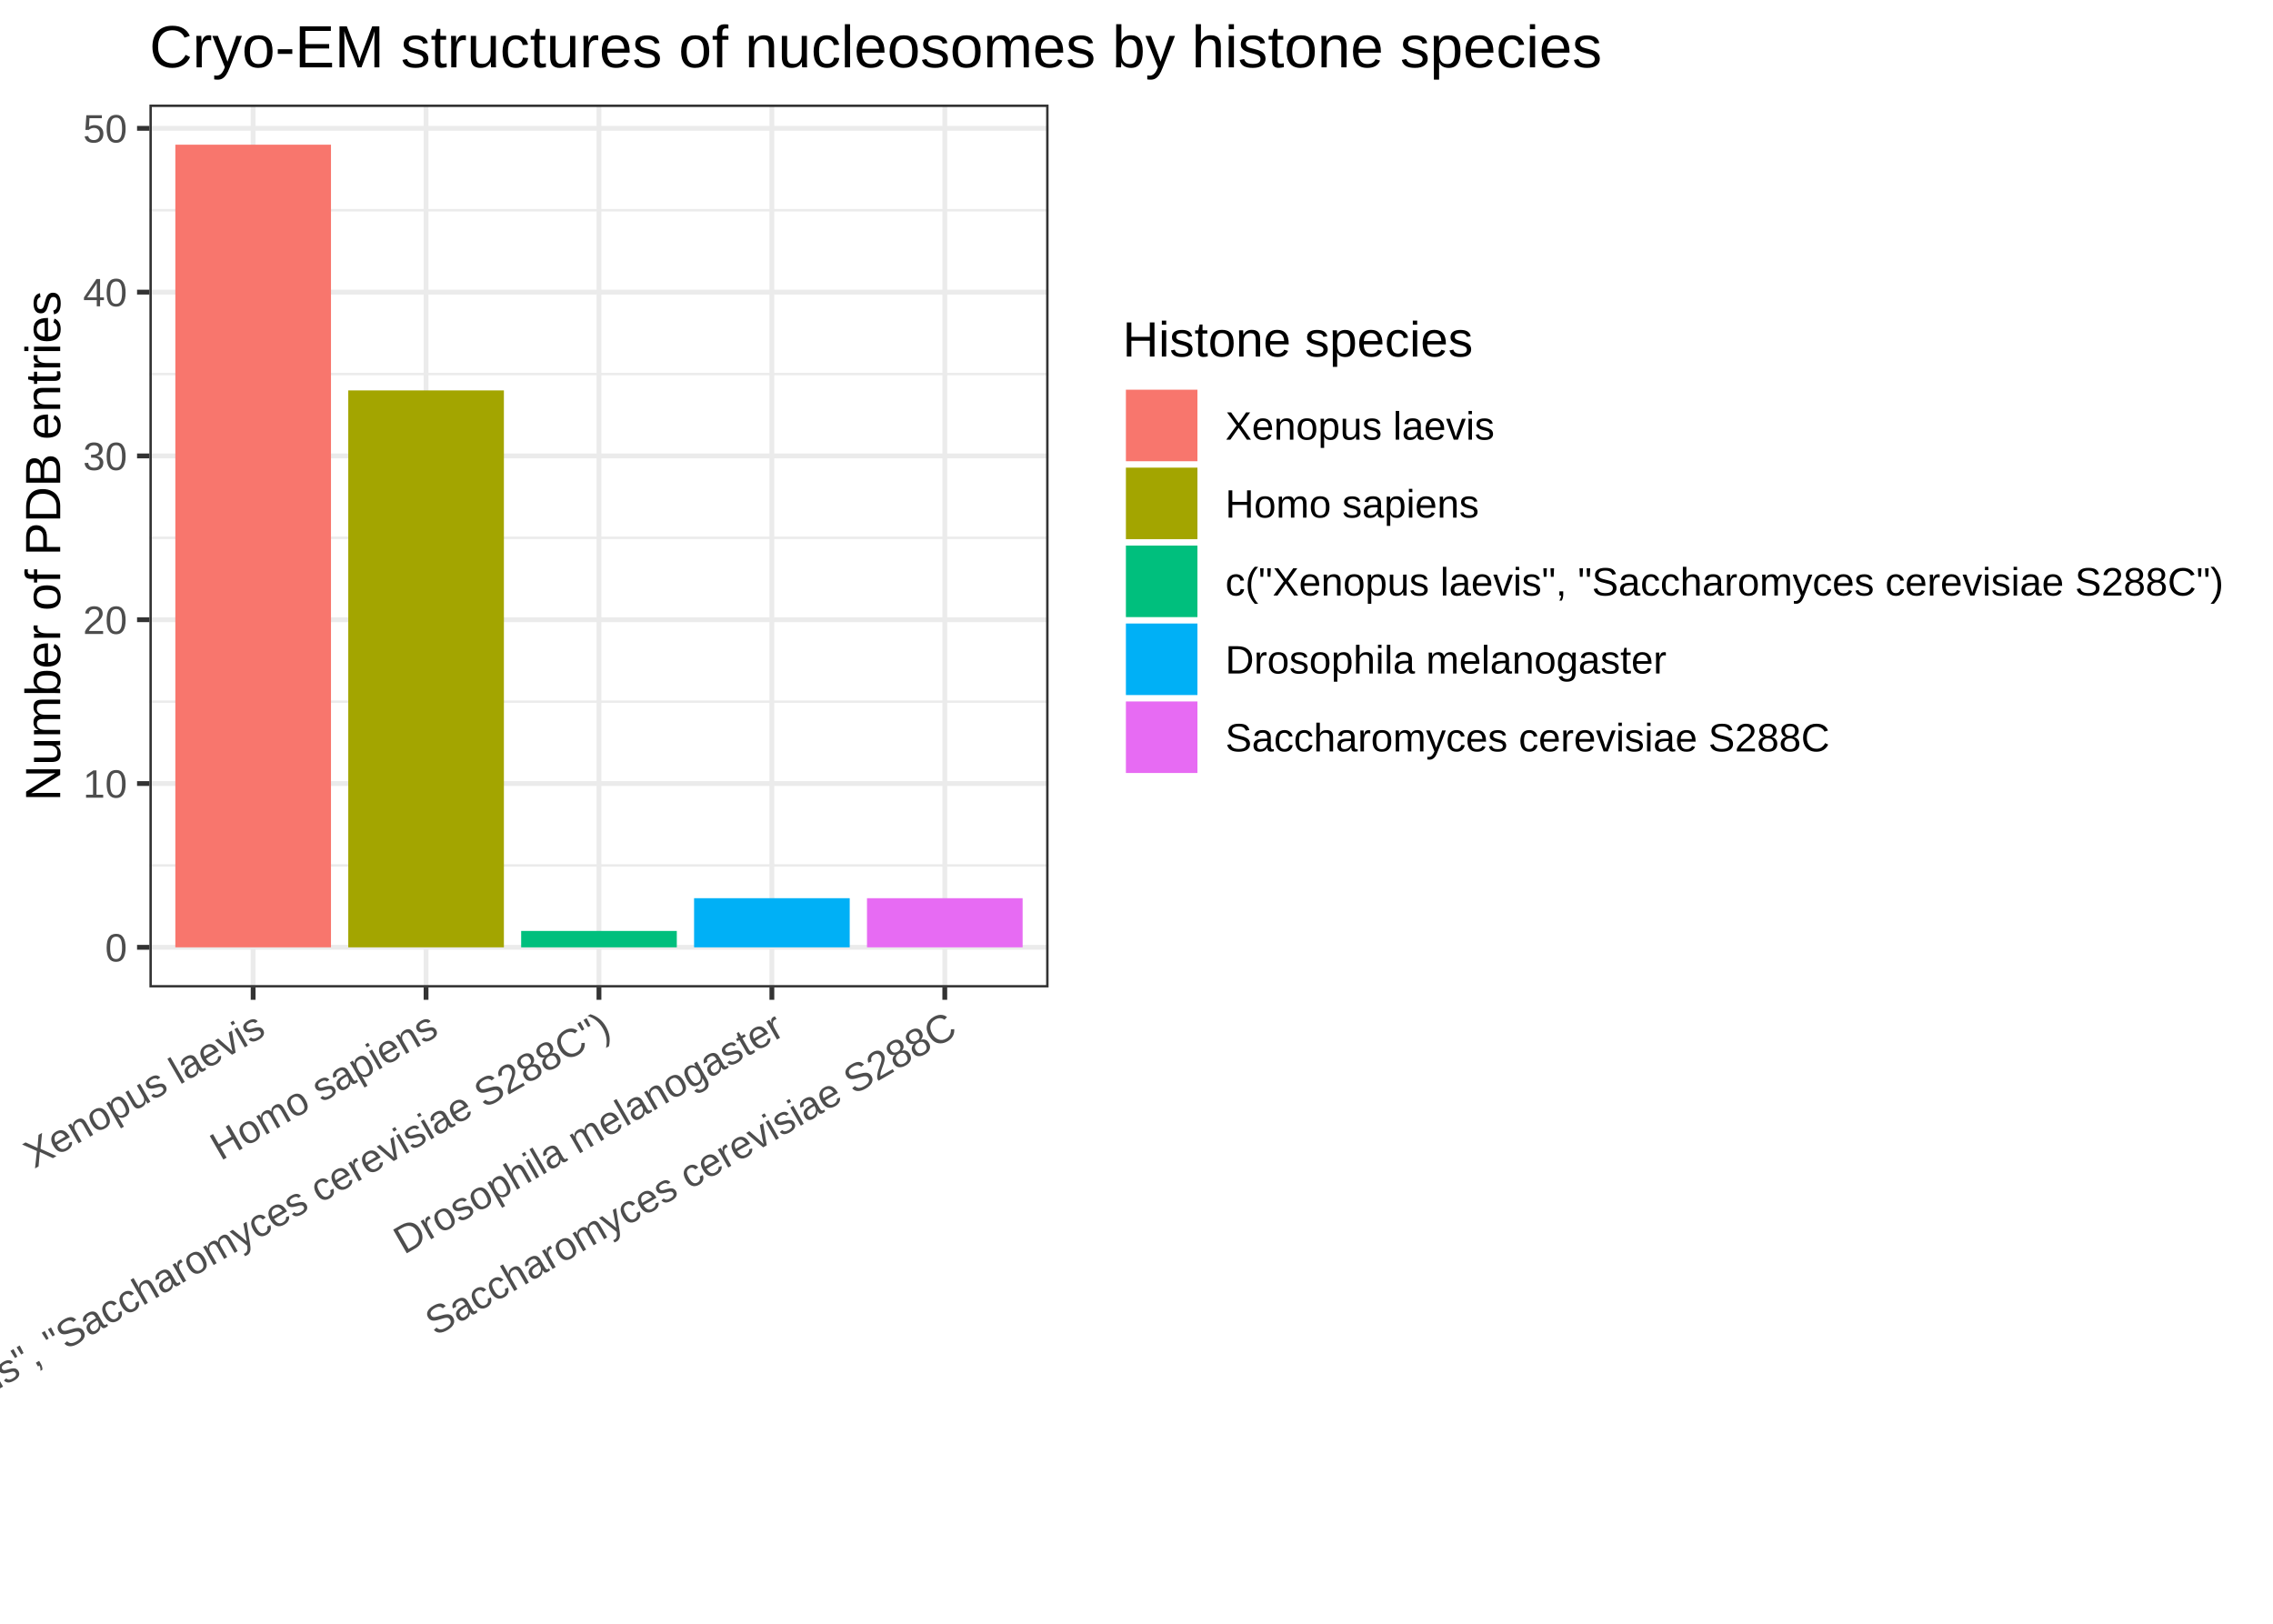
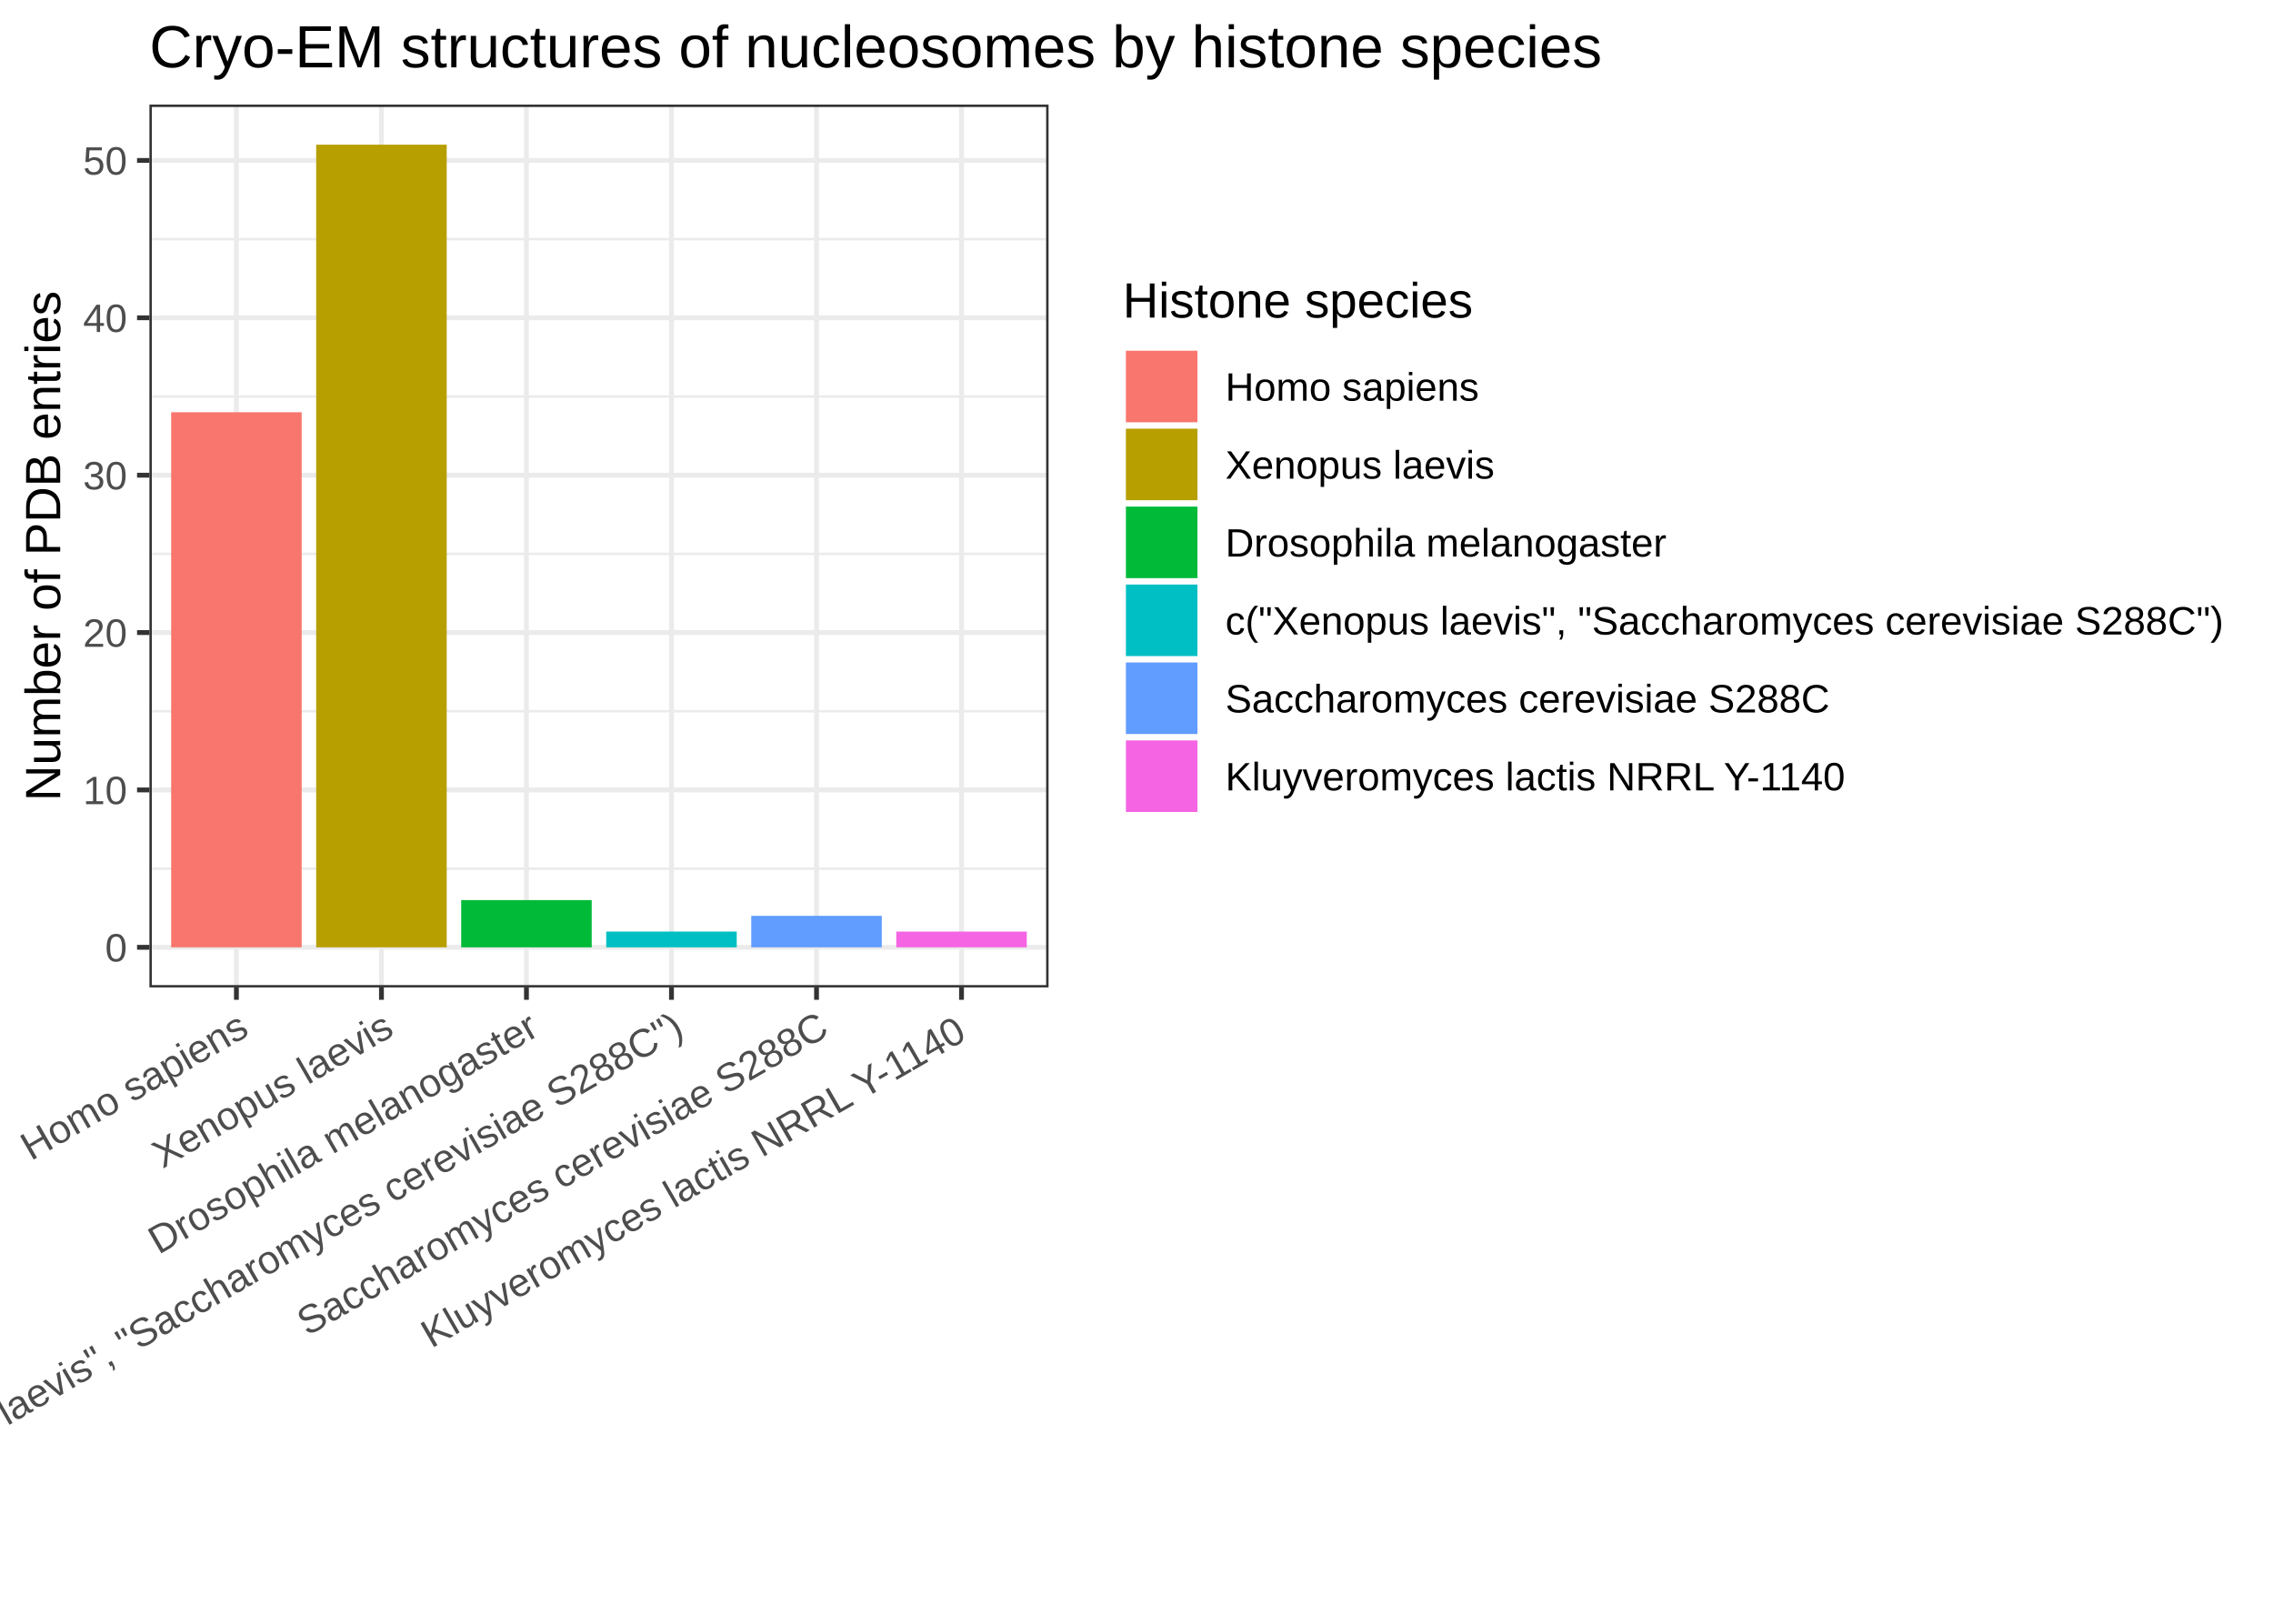
<svg xmlns="http://www.w3.org/2000/svg" viewBox="0 0 504.00 360.00">
  <defs>
    <style type="text/css">
    line, polyline, polygon, path, rect, circle {
      fill: none;
      stroke: #000000;
      stroke-linecap: round;
      stroke-linejoin: round;
      stroke-miterlimit: 10.00;
    }
  </style>
  </defs>
  <rect width="100%" height="100%" style="stroke: none; fill: #FFFFFF;" />
  <rect x="0" y="0.00" width="504.00" height="360.00" style="stroke-width: 1.07; stroke: #FFFFFF; fill: #FFFFFF;" />
  <defs>
    <clipPath id="cpMzMuMTN8MjMyLjUwfDIxOC45M3wyMy4xOQ==">
      <rect x="33.13" y="23.19" width="199.37" height="195.74" />
    </clipPath>
  </defs>
  <rect x="33.13" y="23.19" width="199.37" height="195.74" style="stroke-width: 1.07; stroke: none; fill: #FFFFFF;" clip-path="url(#cpMzMuMTN8MjMyLjUwfDIxOC45M3wyMy4xOQ==)" />
-   <polyline points="33.13,191.87 232.50,191.87 " style="stroke-width: 0.53; stroke: #EBEBEB; stroke-linecap: butt;" clip-path="url(#cpMzMuMTN8MjMyLjUwfDIxOC45M3wyMy4xOQ==)" />
-   <polyline points="33.13,155.56 232.50,155.56 " style="stroke-width: 0.53; stroke: #EBEBEB; stroke-linecap: butt;" clip-path="url(#cpMzMuMTN8MjMyLjUwfDIxOC45M3wyMy4xOQ==)" />
-   <polyline points="33.13,119.24 232.50,119.24 " style="stroke-width: 0.53; stroke: #EBEBEB; stroke-linecap: butt;" clip-path="url(#cpMzMuMTN8MjMyLjUwfDIxOC45M3wyMy4xOQ==)" />
-   <polyline points="33.13,82.93 232.50,82.93 " style="stroke-width: 0.53; stroke: #EBEBEB; stroke-linecap: butt;" clip-path="url(#cpMzMuMTN8MjMyLjUwfDIxOC45M3wyMy4xOQ==)" />
-   <polyline points="33.13,46.61 232.50,46.61 " style="stroke-width: 0.53; stroke: #EBEBEB; stroke-linecap: butt;" clip-path="url(#cpMzMuMTN8MjMyLjUwfDIxOC45M3wyMy4xOQ==)" />
+   <polyline points="33.13,192.59 232.50,192.59 " style="stroke-width: 0.53; stroke: #EBEBEB; stroke-linecap: butt;" clip-path="url(#cpMzMuMTN8MjMyLjUwfDIxOC45M3wyMy4xOQ==)" />
+   <polyline points="33.13,157.69 232.50,157.69 " style="stroke-width: 0.53; stroke: #EBEBEB; stroke-linecap: butt;" clip-path="url(#cpMzMuMTN8MjMyLjUwfDIxOC45M3wyMy4xOQ==)" />
+   <polyline points="33.13,122.80 232.50,122.80 " style="stroke-width: 0.53; stroke: #EBEBEB; stroke-linecap: butt;" clip-path="url(#cpMzMuMTN8MjMyLjUwfDIxOC45M3wyMy4xOQ==)" />
+   <polyline points="33.13,87.91 232.50,87.91 " style="stroke-width: 0.53; stroke: #EBEBEB; stroke-linecap: butt;" clip-path="url(#cpMzMuMTN8MjMyLjUwfDIxOC45M3wyMy4xOQ==)" />
+   <polyline points="33.13,53.02 232.50,53.02 " style="stroke-width: 0.53; stroke: #EBEBEB; stroke-linecap: butt;" clip-path="url(#cpMzMuMTN8MjMyLjUwfDIxOC45M3wyMy4xOQ==)" />
  <polyline points="33.13,210.03 232.50,210.03 " style="stroke-width: 1.07; stroke: #EBEBEB; stroke-linecap: butt;" clip-path="url(#cpMzMuMTN8MjMyLjUwfDIxOC45M3wyMy4xOQ==)" />
-   <polyline points="33.13,173.72 232.50,173.72 " style="stroke-width: 1.07; stroke: #EBEBEB; stroke-linecap: butt;" clip-path="url(#cpMzMuMTN8MjMyLjUwfDIxOC45M3wyMy4xOQ==)" />
-   <polyline points="33.13,137.40 232.50,137.40 " style="stroke-width: 1.07; stroke: #EBEBEB; stroke-linecap: butt;" clip-path="url(#cpMzMuMTN8MjMyLjUwfDIxOC45M3wyMy4xOQ==)" />
-   <polyline points="33.13,101.08 232.50,101.08 " style="stroke-width: 1.07; stroke: #EBEBEB; stroke-linecap: butt;" clip-path="url(#cpMzMuMTN8MjMyLjUwfDIxOC45M3wyMy4xOQ==)" />
-   <polyline points="33.13,64.77 232.50,64.77 " style="stroke-width: 1.07; stroke: #EBEBEB; stroke-linecap: butt;" clip-path="url(#cpMzMuMTN8MjMyLjUwfDIxOC45M3wyMy4xOQ==)" />
-   <polyline points="33.13,28.45 232.50,28.45 " style="stroke-width: 1.07; stroke: #EBEBEB; stroke-linecap: butt;" clip-path="url(#cpMzMuMTN8MjMyLjUwfDIxOC45M3wyMy4xOQ==)" />
-   <polyline points="56.13,218.93 56.13,23.19 " style="stroke-width: 1.07; stroke: #EBEBEB; stroke-linecap: butt;" clip-path="url(#cpMzMuMTN8MjMyLjUwfDIxOC45M3wyMy4xOQ==)" />
-   <polyline points="94.47,218.93 94.47,23.19 " style="stroke-width: 1.07; stroke: #EBEBEB; stroke-linecap: butt;" clip-path="url(#cpMzMuMTN8MjMyLjUwfDIxOC45M3wyMy4xOQ==)" />
-   <polyline points="132.81,218.93 132.81,23.19 " style="stroke-width: 1.07; stroke: #EBEBEB; stroke-linecap: butt;" clip-path="url(#cpMzMuMTN8MjMyLjUwfDIxOC45M3wyMy4xOQ==)" />
-   <polyline points="171.15,218.93 171.15,23.19 " style="stroke-width: 1.07; stroke: #EBEBEB; stroke-linecap: butt;" clip-path="url(#cpMzMuMTN8MjMyLjUwfDIxOC45M3wyMy4xOQ==)" />
-   <polyline points="209.49,218.93 209.49,23.19 " style="stroke-width: 1.07; stroke: #EBEBEB; stroke-linecap: butt;" clip-path="url(#cpMzMuMTN8MjMyLjUwfDIxOC45M3wyMy4xOQ==)" />
-   <rect x="38.88" y="32.08" width="34.51" height="177.95" style="stroke-width: 1.07; stroke: none; stroke-linecap: square; stroke-linejoin: miter; fill: #F8766D;" clip-path="url(#cpMzMuMTN8MjMyLjUwfDIxOC45M3wyMy4xOQ==)" />
-   <rect x="77.22" y="86.56" width="34.51" height="123.47" style="stroke-width: 1.07; stroke: none; stroke-linecap: square; stroke-linejoin: miter; fill: #A3A500;" clip-path="url(#cpMzMuMTN8MjMyLjUwfDIxOC45M3wyMy4xOQ==)" />
-   <rect x="115.56" y="206.40" width="34.51" height="3.63" style="stroke-width: 1.07; stroke: none; stroke-linecap: square; stroke-linejoin: miter; fill: #00BF7D;" clip-path="url(#cpMzMuMTN8MjMyLjUwfDIxOC45M3wyMy4xOQ==)" />
-   <rect x="153.90" y="199.14" width="34.51" height="10.89" style="stroke-width: 1.07; stroke: none; stroke-linecap: square; stroke-linejoin: miter; fill: #00B0F6;" clip-path="url(#cpMzMuMTN8MjMyLjUwfDIxOC45M3wyMy4xOQ==)" />
-   <rect x="192.24" y="199.14" width="34.51" height="10.89" style="stroke-width: 1.07; stroke: none; stroke-linecap: square; stroke-linejoin: miter; fill: #E76BF3;" clip-path="url(#cpMzMuMTN8MjMyLjUwfDIxOC45M3wyMy4xOQ==)" />
+   <polyline points="33.13,175.14 232.50,175.14 " style="stroke-width: 1.07; stroke: #EBEBEB; stroke-linecap: butt;" clip-path="url(#cpMzMuMTN8MjMyLjUwfDIxOC45M3wyMy4xOQ==)" />
+   <polyline points="33.13,140.25 232.50,140.25 " style="stroke-width: 1.07; stroke: #EBEBEB; stroke-linecap: butt;" clip-path="url(#cpMzMuMTN8MjMyLjUwfDIxOC45M3wyMy4xOQ==)" />
+   <polyline points="33.13,105.36 232.50,105.36 " style="stroke-width: 1.07; stroke: #EBEBEB; stroke-linecap: butt;" clip-path="url(#cpMzMuMTN8MjMyLjUwfDIxOC45M3wyMy4xOQ==)" />
+   <polyline points="33.13,70.46 232.50,70.46 " style="stroke-width: 1.07; stroke: #EBEBEB; stroke-linecap: butt;" clip-path="url(#cpMzMuMTN8MjMyLjUwfDIxOC45M3wyMy4xOQ==)" />
+   <polyline points="33.13,35.57 232.50,35.57 " style="stroke-width: 1.07; stroke: #EBEBEB; stroke-linecap: butt;" clip-path="url(#cpMzMuMTN8MjMyLjUwfDIxOC45M3wyMy4xOQ==)" />
+   <polyline points="52.42,218.93 52.42,23.19 " style="stroke-width: 1.07; stroke: #EBEBEB; stroke-linecap: butt;" clip-path="url(#cpMzMuMTN8MjMyLjUwfDIxOC45M3wyMy4xOQ==)" />
+   <polyline points="84.58,218.93 84.58,23.19 " style="stroke-width: 1.07; stroke: #EBEBEB; stroke-linecap: butt;" clip-path="url(#cpMzMuMTN8MjMyLjUwfDIxOC45M3wyMy4xOQ==)" />
+   <polyline points="116.73,218.93 116.73,23.19 " style="stroke-width: 1.07; stroke: #EBEBEB; stroke-linecap: butt;" clip-path="url(#cpMzMuMTN8MjMyLjUwfDIxOC45M3wyMy4xOQ==)" />
+   <polyline points="148.89,218.93 148.89,23.19 " style="stroke-width: 1.07; stroke: #EBEBEB; stroke-linecap: butt;" clip-path="url(#cpMzMuMTN8MjMyLjUwfDIxOC45M3wyMy4xOQ==)" />
+   <polyline points="181.05,218.93 181.05,23.19 " style="stroke-width: 1.07; stroke: #EBEBEB; stroke-linecap: butt;" clip-path="url(#cpMzMuMTN8MjMyLjUwfDIxOC45M3wyMy4xOQ==)" />
+   <polyline points="213.20,218.93 213.20,23.19 " style="stroke-width: 1.07; stroke: #EBEBEB; stroke-linecap: butt;" clip-path="url(#cpMzMuMTN8MjMyLjUwfDIxOC45M3wyMy4xOQ==)" />
+   <rect x="37.95" y="91.40" width="28.94" height="118.63" style="stroke-width: 1.07; stroke: none; stroke-linecap: square; stroke-linejoin: miter; fill: #F8766D;" clip-path="url(#cpMzMuMTN8MjMyLjUwfDIxOC45M3wyMy4xOQ==)" />
+   <rect x="70.11" y="32.08" width="28.94" height="177.95" style="stroke-width: 1.07; stroke: none; stroke-linecap: square; stroke-linejoin: miter; fill: #B79F00;" clip-path="url(#cpMzMuMTN8MjMyLjUwfDIxOC45M3wyMy4xOQ==)" />
+   <rect x="102.26" y="199.56" width="28.94" height="10.47" style="stroke-width: 1.07; stroke: none; stroke-linecap: square; stroke-linejoin: miter; fill: #00BA38;" clip-path="url(#cpMzMuMTN8MjMyLjUwfDIxOC45M3wyMy4xOQ==)" />
+   <rect x="134.42" y="206.54" width="28.94" height="3.49" style="stroke-width: 1.07; stroke: none; stroke-linecap: square; stroke-linejoin: miter; fill: #00BFC4;" clip-path="url(#cpMzMuMTN8MjMyLjUwfDIxOC45M3wyMy4xOQ==)" />
+   <rect x="166.58" y="203.05" width="28.94" height="6.98" style="stroke-width: 1.07; stroke: none; stroke-linecap: square; stroke-linejoin: miter; fill: #619CFF;" clip-path="url(#cpMzMuMTN8MjMyLjUwfDIxOC45M3wyMy4xOQ==)" />
+   <rect x="198.73" y="206.54" width="28.94" height="3.49" style="stroke-width: 1.07; stroke: none; stroke-linecap: square; stroke-linejoin: miter; fill: #F564E3;" clip-path="url(#cpMzMuMTN8MjMyLjUwfDIxOC45M3wyMy4xOQ==)" />
  <rect x="33.13" y="23.19" width="199.37" height="195.74" style="stroke-width: 1.07; stroke: #333333;" clip-path="url(#cpMzMuMTN8MjMyLjUwfDIxOC45M3wyMy4xOQ==)" />
  <defs>
    <clipPath id="cpMC4wMHw1MDQuMDB8MzYwLjAwfDAuMDA=">
      <rect x="0.00" y="0.00" width="504.00" height="360.00" />
    </clipPath>
  </defs>
  <g clip-path="url(#cpMC4wMHw1MDQuMDB8MzYwLjAwfDAuMDA=)">
    <text x="23.30" y="213.18" style="font-size: 8.80px; fill: #4D4D4D; font-family: Arial;" textLength="4.89px" lengthAdjust="spacingAndGlyphs">0</text>
  </g>
  <g clip-path="url(#cpMC4wMHw1MDQuMDB8MzYwLjAwfDAuMDA=)">
-     <text x="18.41" y="176.86" style="font-size: 8.80px; fill: #4D4D4D; font-family: Arial;" textLength="9.79px" lengthAdjust="spacingAndGlyphs">10</text>
+     <text x="18.41" y="178.29" style="font-size: 8.80px; fill: #4D4D4D; font-family: Arial;" textLength="9.79px" lengthAdjust="spacingAndGlyphs">10</text>
  </g>
  <g clip-path="url(#cpMC4wMHw1MDQuMDB8MzYwLjAwfDAuMDA=)">
-     <text x="18.41" y="140.55" style="font-size: 8.80px; fill: #4D4D4D; font-family: Arial;" textLength="9.79px" lengthAdjust="spacingAndGlyphs">20</text>
+     <text x="18.41" y="143.40" style="font-size: 8.80px; fill: #4D4D4D; font-family: Arial;" textLength="9.79px" lengthAdjust="spacingAndGlyphs">20</text>
  </g>
  <g clip-path="url(#cpMC4wMHw1MDQuMDB8MzYwLjAwfDAuMDA=)">
-     <text x="18.41" y="104.23" style="font-size: 8.80px; fill: #4D4D4D; font-family: Arial;" textLength="9.79px" lengthAdjust="spacingAndGlyphs">30</text>
+     <text x="18.41" y="108.51" style="font-size: 8.80px; fill: #4D4D4D; font-family: Arial;" textLength="9.79px" lengthAdjust="spacingAndGlyphs">30</text>
  </g>
  <g clip-path="url(#cpMC4wMHw1MDQuMDB8MzYwLjAwfDAuMDA=)">
-     <text x="18.41" y="67.92" style="font-size: 8.80px; fill: #4D4D4D; font-family: Arial;" textLength="9.79px" lengthAdjust="spacingAndGlyphs">40</text>
+     <text x="18.41" y="73.61" style="font-size: 8.80px; fill: #4D4D4D; font-family: Arial;" textLength="9.79px" lengthAdjust="spacingAndGlyphs">40</text>
  </g>
  <g clip-path="url(#cpMC4wMHw1MDQuMDB8MzYwLjAwfDAuMDA=)">
-     <text x="18.41" y="31.60" style="font-size: 8.80px; fill: #4D4D4D; font-family: Arial;" textLength="9.79px" lengthAdjust="spacingAndGlyphs">50</text>
+     <text x="18.41" y="38.72" style="font-size: 8.80px; fill: #4D4D4D; font-family: Arial;" textLength="9.79px" lengthAdjust="spacingAndGlyphs">50</text>
  </g>
  <polyline points="30.39,210.03 33.13,210.03 " style="stroke-width: 1.07; stroke: #333333; stroke-linecap: butt;" clip-path="url(#cpMC4wMHw1MDQuMDB8MzYwLjAwfDAuMDA=)" />
-   <polyline points="30.39,173.72 33.13,173.72 " style="stroke-width: 1.07; stroke: #333333; stroke-linecap: butt;" clip-path="url(#cpMC4wMHw1MDQuMDB8MzYwLjAwfDAuMDA=)" />
-   <polyline points="30.39,137.40 33.13,137.40 " style="stroke-width: 1.07; stroke: #333333; stroke-linecap: butt;" clip-path="url(#cpMC4wMHw1MDQuMDB8MzYwLjAwfDAuMDA=)" />
-   <polyline points="30.39,101.08 33.13,101.08 " style="stroke-width: 1.07; stroke: #333333; stroke-linecap: butt;" clip-path="url(#cpMC4wMHw1MDQuMDB8MzYwLjAwfDAuMDA=)" />
-   <polyline points="30.39,64.77 33.13,64.77 " style="stroke-width: 1.07; stroke: #333333; stroke-linecap: butt;" clip-path="url(#cpMC4wMHw1MDQuMDB8MzYwLjAwfDAuMDA=)" />
-   <polyline points="30.39,28.45 33.13,28.45 " style="stroke-width: 1.07; stroke: #333333; stroke-linecap: butt;" clip-path="url(#cpMC4wMHw1MDQuMDB8MzYwLjAwfDAuMDA=)" />
-   <polyline points="56.13,221.67 56.13,218.93 " style="stroke-width: 1.07; stroke: #333333; stroke-linecap: butt;" clip-path="url(#cpMC4wMHw1MDQuMDB8MzYwLjAwfDAuMDA=)" />
-   <polyline points="94.47,221.67 94.47,218.93 " style="stroke-width: 1.07; stroke: #333333; stroke-linecap: butt;" clip-path="url(#cpMC4wMHw1MDQuMDB8MzYwLjAwfDAuMDA=)" />
-   <polyline points="132.81,221.67 132.81,218.93 " style="stroke-width: 1.07; stroke: #333333; stroke-linecap: butt;" clip-path="url(#cpMC4wMHw1MDQuMDB8MzYwLjAwfDAuMDA=)" />
-   <polyline points="171.15,221.67 171.15,218.93 " style="stroke-width: 1.07; stroke: #333333; stroke-linecap: butt;" clip-path="url(#cpMC4wMHw1MDQuMDB8MzYwLjAwfDAuMDA=)" />
-   <polyline points="209.49,221.67 209.49,218.93 " style="stroke-width: 1.07; stroke: #333333; stroke-linecap: butt;" clip-path="url(#cpMC4wMHw1MDQuMDB8MzYwLjAwfDAuMDA=)" />
+   <polyline points="30.39,175.14 33.13,175.14 " style="stroke-width: 1.07; stroke: #333333; stroke-linecap: butt;" clip-path="url(#cpMC4wMHw1MDQuMDB8MzYwLjAwfDAuMDA=)" />
+   <polyline points="30.39,140.25 33.13,140.25 " style="stroke-width: 1.07; stroke: #333333; stroke-linecap: butt;" clip-path="url(#cpMC4wMHw1MDQuMDB8MzYwLjAwfDAuMDA=)" />
+   <polyline points="30.39,105.36 33.13,105.36 " style="stroke-width: 1.07; stroke: #333333; stroke-linecap: butt;" clip-path="url(#cpMC4wMHw1MDQuMDB8MzYwLjAwfDAuMDA=)" />
+   <polyline points="30.39,70.46 33.13,70.46 " style="stroke-width: 1.07; stroke: #333333; stroke-linecap: butt;" clip-path="url(#cpMC4wMHw1MDQuMDB8MzYwLjAwfDAuMDA=)" />
+   <polyline points="30.39,35.57 33.13,35.57 " style="stroke-width: 1.07; stroke: #333333; stroke-linecap: butt;" clip-path="url(#cpMC4wMHw1MDQuMDB8MzYwLjAwfDAuMDA=)" />
+   <polyline points="52.42,221.67 52.42,218.93 " style="stroke-width: 1.07; stroke: #333333; stroke-linecap: butt;" clip-path="url(#cpMC4wMHw1MDQuMDB8MzYwLjAwfDAuMDA=)" />
+   <polyline points="84.58,221.67 84.58,218.93 " style="stroke-width: 1.07; stroke: #333333; stroke-linecap: butt;" clip-path="url(#cpMC4wMHw1MDQuMDB8MzYwLjAwfDAuMDA=)" />
+   <polyline points="116.73,221.67 116.73,218.93 " style="stroke-width: 1.07; stroke: #333333; stroke-linecap: butt;" clip-path="url(#cpMC4wMHw1MDQuMDB8MzYwLjAwfDAuMDA=)" />
+   <polyline points="148.89,221.67 148.89,218.93 " style="stroke-width: 1.07; stroke: #333333; stroke-linecap: butt;" clip-path="url(#cpMC4wMHw1MDQuMDB8MzYwLjAwfDAuMDA=)" />
+   <polyline points="181.05,221.67 181.05,218.93 " style="stroke-width: 1.07; stroke: #333333; stroke-linecap: butt;" clip-path="url(#cpMC4wMHw1MDQuMDB8MzYwLjAwfDAuMDA=)" />
+   <polyline points="213.20,221.67 213.20,218.93 " style="stroke-width: 1.07; stroke: #333333; stroke-linecap: butt;" clip-path="url(#cpMC4wMHw1MDQuMDB8MzYwLjAwfDAuMDA=)" />
  <g clip-path="url(#cpMC4wMHw1MDQuMDB8MzYwLjAwfDAuMDA=)">
-     <text transform="translate(7.59,259.16) rotate(-30)" style="font-size: 8.80px; fill: #4D4D4D; font-family: Arial;" textLength="59.68px" lengthAdjust="spacingAndGlyphs">Xenopus laevis</text>
+     <text transform="translate(6.86,257.44) rotate(-30)" style="font-size: 8.80px; fill: #4D4D4D; font-family: Arial;" textLength="56.25px" lengthAdjust="spacingAndGlyphs">Homo sapiens</text>
  </g>
  <g clip-path="url(#cpMC4wMHw1MDQuMDB8MzYwLjAwfDAuMDA=)">
-     <text transform="translate(48.91,257.44) rotate(-30)" style="font-size: 8.80px; fill: #4D4D4D; font-family: Arial;" textLength="56.25px" lengthAdjust="spacingAndGlyphs">Homo sapiens</text>
+     <text transform="translate(36.04,259.16) rotate(-30)" style="font-size: 8.80px; fill: #4D4D4D; font-family: Arial;" textLength="59.68px" lengthAdjust="spacingAndGlyphs">Xenopus laevis</text>
  </g>
  <g clip-path="url(#cpMC4wMHw1MDQuMDB8MzYwLjAwfDAuMDA=)">
-     <text transform="translate(-55.73,339.99) rotate(-30)" style="font-size: 8.80px; fill: #4D4D4D; font-family: Arial;" textLength="221.34px" lengthAdjust="spacingAndGlyphs">c("Xenopus laevis", "Saccharomyces cerevisiae S288C")</text>
+     <text transform="translate(35.16,278.23) rotate(-30)" style="font-size: 8.80px; fill: #4D4D4D; font-family: Arial;" textLength="97.83px" lengthAdjust="spacingAndGlyphs">Drosophila melanogaster</text>
  </g>
  <g clip-path="url(#cpMC4wMHw1MDQuMDB8MzYwLjAwfDAuMDA=)">
-     <text transform="translate(89.58,278.23) rotate(-30)" style="font-size: 8.80px; fill: #4D4D4D; font-family: Arial;" textLength="97.83px" lengthAdjust="spacingAndGlyphs">Drosophila melanogaster</text>
+     <text transform="translate(-39.65,339.99) rotate(-30)" style="font-size: 8.80px; fill: #4D4D4D; font-family: Arial;" textLength="221.34px" lengthAdjust="spacingAndGlyphs">c("Xenopus laevis", "Saccharomyces cerevisiae S288C")</text>
  </g>
  <g clip-path="url(#cpMC4wMHw1MDQuMDB8MzYwLjAwfDAuMDA=)">
-     <text transform="translate(96.58,296.32) rotate(-30)" style="font-size: 8.80px; fill: #4D4D4D; font-family: Arial;" textLength="134.02px" lengthAdjust="spacingAndGlyphs">Saccharomyces cerevisiae S288C</text>
+     <text transform="translate(68.14,296.32) rotate(-30)" style="font-size: 8.80px; fill: #4D4D4D; font-family: Arial;" textLength="134.02px" lengthAdjust="spacingAndGlyphs">Saccharomyces cerevisiae S288C</text>
+   </g>
+   <g clip-path="url(#cpMC4wMHw1MDQuMDB8MzYwLjAwfDAuMDA=)">
+     <text transform="translate(95.65,299.01) rotate(-30)" style="font-size: 8.80px; fill: #4D4D4D; font-family: Arial;" textLength="139.38px" lengthAdjust="spacingAndGlyphs">Kluyveromyces lactis NRRL Y-1140</text>
  </g>
  <g clip-path="url(#cpMC4wMHw1MDQuMDB8MzYwLjAwfDAuMDA=)">
    <text transform="translate(13.35,177.61) rotate(-90)" style="font-size: 11.00px; font-family: Arial;" textLength="113.10px" lengthAdjust="spacingAndGlyphs">Number of PDB entries</text>
  </g>
-   <rect x="243.46" y="64.54" width="255.06" height="113.03" style="stroke-width: 1.07; stroke: none; fill: #FFFFFF;" clip-path="url(#cpMC4wMHw1MDQuMDB8MzYwLjAwfDAuMDA=)" />
+   <rect x="243.46" y="55.90" width="255.06" height="130.31" style="stroke-width: 1.07; stroke: none; fill: #FFFFFF;" clip-path="url(#cpMC4wMHw1MDQuMDB8MzYwLjAwfDAuMDA=)" />
  <g clip-path="url(#cpMC4wMHw1MDQuMDB8MzYwLjAwfDAuMDA=)">
-     <text x="248.94" y="79.05" style="font-size: 11.00px; font-family: Arial;" textLength="77.65px" lengthAdjust="spacingAndGlyphs">Histone species</text>
+     <text x="248.94" y="70.41" style="font-size: 11.00px; font-family: Arial;" textLength="77.65px" lengthAdjust="spacingAndGlyphs">Histone species</text>
  </g>
-   <rect x="248.94" y="85.69" width="17.28" height="17.28" style="stroke-width: 1.07; stroke: none; fill: #FFFFFF;" clip-path="url(#cpMC4wMHw1MDQuMDB8MzYwLjAwfDAuMDA=)" />
-   <rect x="249.65" y="86.40" width="15.86" height="15.86" style="stroke-width: 1.07; stroke: none; stroke-linecap: square; stroke-linejoin: miter; fill: #F8766D;" clip-path="url(#cpMC4wMHw1MDQuMDB8MzYwLjAwfDAuMDA=)" />
-   <rect x="248.94" y="102.97" width="17.28" height="17.28" style="stroke-width: 1.07; stroke: none; fill: #FFFFFF;" clip-path="url(#cpMC4wMHw1MDQuMDB8MzYwLjAwfDAuMDA=)" />
-   <rect x="249.65" y="103.68" width="15.86" height="15.86" style="stroke-width: 1.07; stroke: none; stroke-linecap: square; stroke-linejoin: miter; fill: #A3A500;" clip-path="url(#cpMC4wMHw1MDQuMDB8MzYwLjAwfDAuMDA=)" />
-   <rect x="248.94" y="120.25" width="17.28" height="17.28" style="stroke-width: 1.07; stroke: none; fill: #FFFFFF;" clip-path="url(#cpMC4wMHw1MDQuMDB8MzYwLjAwfDAuMDA=)" />
-   <rect x="249.65" y="120.96" width="15.86" height="15.86" style="stroke-width: 1.07; stroke: none; stroke-linecap: square; stroke-linejoin: miter; fill: #00BF7D;" clip-path="url(#cpMC4wMHw1MDQuMDB8MzYwLjAwfDAuMDA=)" />
-   <rect x="248.94" y="137.53" width="17.28" height="17.28" style="stroke-width: 1.07; stroke: none; fill: #FFFFFF;" clip-path="url(#cpMC4wMHw1MDQuMDB8MzYwLjAwfDAuMDA=)" />
-   <rect x="249.65" y="138.24" width="15.86" height="15.86" style="stroke-width: 1.07; stroke: none; stroke-linecap: square; stroke-linejoin: miter; fill: #00B0F6;" clip-path="url(#cpMC4wMHw1MDQuMDB8MzYwLjAwfDAuMDA=)" />
-   <rect x="248.94" y="154.81" width="17.28" height="17.28" style="stroke-width: 1.07; stroke: none; fill: #FFFFFF;" clip-path="url(#cpMC4wMHw1MDQuMDB8MzYwLjAwfDAuMDA=)" />
-   <rect x="249.65" y="155.52" width="15.86" height="15.86" style="stroke-width: 1.07; stroke: none; stroke-linecap: square; stroke-linejoin: miter; fill: #E76BF3;" clip-path="url(#cpMC4wMHw1MDQuMDB8MzYwLjAwfDAuMDA=)" />
+   <rect x="248.94" y="77.05" width="17.28" height="17.28" style="stroke-width: 1.07; stroke: none; fill: #FFFFFF;" clip-path="url(#cpMC4wMHw1MDQuMDB8MzYwLjAwfDAuMDA=)" />
+   <rect x="249.65" y="77.76" width="15.86" height="15.86" style="stroke-width: 1.07; stroke: none; stroke-linecap: square; stroke-linejoin: miter; fill: #F8766D;" clip-path="url(#cpMC4wMHw1MDQuMDB8MzYwLjAwfDAuMDA=)" />
+   <rect x="248.94" y="94.33" width="17.28" height="17.28" style="stroke-width: 1.07; stroke: none; fill: #FFFFFF;" clip-path="url(#cpMC4wMHw1MDQuMDB8MzYwLjAwfDAuMDA=)" />
+   <rect x="249.65" y="95.04" width="15.86" height="15.86" style="stroke-width: 1.07; stroke: none; stroke-linecap: square; stroke-linejoin: miter; fill: #B79F00;" clip-path="url(#cpMC4wMHw1MDQuMDB8MzYwLjAwfDAuMDA=)" />
+   <rect x="248.94" y="111.61" width="17.28" height="17.28" style="stroke-width: 1.07; stroke: none; fill: #FFFFFF;" clip-path="url(#cpMC4wMHw1MDQuMDB8MzYwLjAwfDAuMDA=)" />
+   <rect x="249.65" y="112.32" width="15.86" height="15.86" style="stroke-width: 1.07; stroke: none; stroke-linecap: square; stroke-linejoin: miter; fill: #00BA38;" clip-path="url(#cpMC4wMHw1MDQuMDB8MzYwLjAwfDAuMDA=)" />
+   <rect x="248.94" y="128.89" width="17.28" height="17.28" style="stroke-width: 1.07; stroke: none; fill: #FFFFFF;" clip-path="url(#cpMC4wMHw1MDQuMDB8MzYwLjAwfDAuMDA=)" />
+   <rect x="249.65" y="129.60" width="15.86" height="15.86" style="stroke-width: 1.07; stroke: none; stroke-linecap: square; stroke-linejoin: miter; fill: #00BFC4;" clip-path="url(#cpMC4wMHw1MDQuMDB8MzYwLjAwfDAuMDA=)" />
+   <rect x="248.94" y="146.17" width="17.28" height="17.28" style="stroke-width: 1.07; stroke: none; fill: #FFFFFF;" clip-path="url(#cpMC4wMHw1MDQuMDB8MzYwLjAwfDAuMDA=)" />
+   <rect x="249.65" y="146.88" width="15.86" height="15.86" style="stroke-width: 1.07; stroke: none; stroke-linecap: square; stroke-linejoin: miter; fill: #619CFF;" clip-path="url(#cpMC4wMHw1MDQuMDB8MzYwLjAwfDAuMDA=)" />
+   <rect x="248.94" y="163.45" width="17.28" height="17.28" style="stroke-width: 1.07; stroke: none; fill: #FFFFFF;" clip-path="url(#cpMC4wMHw1MDQuMDB8MzYwLjAwfDAuMDA=)" />
+   <rect x="249.65" y="164.16" width="15.86" height="15.86" style="stroke-width: 1.07; stroke: none; stroke-linecap: square; stroke-linejoin: miter; fill: #F564E3;" clip-path="url(#cpMC4wMHw1MDQuMDB8MzYwLjAwfDAuMDA=)" />
  <g clip-path="url(#cpMC4wMHw1MDQuMDB8MzYwLjAwfDAuMDA=)">
-     <text x="271.70" y="97.48" style="font-size: 8.80px; font-family: Arial;" textLength="59.68px" lengthAdjust="spacingAndGlyphs">Xenopus laevis</text>
+     <text x="271.70" y="88.84" style="font-size: 8.80px; font-family: Arial;" textLength="56.25px" lengthAdjust="spacingAndGlyphs">Homo sapiens</text>
  </g>
  <g clip-path="url(#cpMC4wMHw1MDQuMDB8MzYwLjAwfDAuMDA=)">
-     <text x="271.70" y="114.76" style="font-size: 8.80px; font-family: Arial;" textLength="56.25px" lengthAdjust="spacingAndGlyphs">Homo sapiens</text>
+     <text x="271.70" y="106.12" style="font-size: 8.80px; font-family: Arial;" textLength="59.68px" lengthAdjust="spacingAndGlyphs">Xenopus laevis</text>
  </g>
  <g clip-path="url(#cpMC4wMHw1MDQuMDB8MzYwLjAwfDAuMDA=)">
-     <text x="271.70" y="132.04" style="font-size: 8.80px; font-family: Arial;" textLength="221.34px" lengthAdjust="spacingAndGlyphs">c("Xenopus laevis", "Saccharomyces cerevisiae S288C")</text>
+     <text x="271.70" y="123.40" style="font-size: 8.80px; font-family: Arial;" textLength="97.83px" lengthAdjust="spacingAndGlyphs">Drosophila melanogaster</text>
  </g>
  <g clip-path="url(#cpMC4wMHw1MDQuMDB8MzYwLjAwfDAuMDA=)">
-     <text x="271.70" y="149.32" style="font-size: 8.80px; font-family: Arial;" textLength="97.83px" lengthAdjust="spacingAndGlyphs">Drosophila melanogaster</text>
+     <text x="271.70" y="140.68" style="font-size: 8.80px; font-family: Arial;" textLength="221.34px" lengthAdjust="spacingAndGlyphs">c("Xenopus laevis", "Saccharomyces cerevisiae S288C")</text>
  </g>
  <g clip-path="url(#cpMC4wMHw1MDQuMDB8MzYwLjAwfDAuMDA=)">
-     <text x="271.70" y="166.60" style="font-size: 8.80px; font-family: Arial;" textLength="134.02px" lengthAdjust="spacingAndGlyphs">Saccharomyces cerevisiae S288C</text>
+     <text x="271.70" y="157.96" style="font-size: 8.80px; font-family: Arial;" textLength="134.02px" lengthAdjust="spacingAndGlyphs">Saccharomyces cerevisiae S288C</text>
+   </g>
+   <g clip-path="url(#cpMC4wMHw1MDQuMDB8MzYwLjAwfDAuMDA=)">
+     <text x="271.70" y="175.24" style="font-size: 8.80px; font-family: Arial;" textLength="139.38px" lengthAdjust="spacingAndGlyphs">Kluyveromyces lactis NRRL Y-1140</text>
  </g>
  <g clip-path="url(#cpMC4wMHw1MDQuMDB8MzYwLjAwfDAuMDA=)">
    <text x="33.13" y="14.93" style="font-size: 13.20px; font-family: Arial;" textLength="322.07px" lengthAdjust="spacingAndGlyphs">Cryo-EM structures of nucleosomes by histone species</text>
  </g>
</svg>
